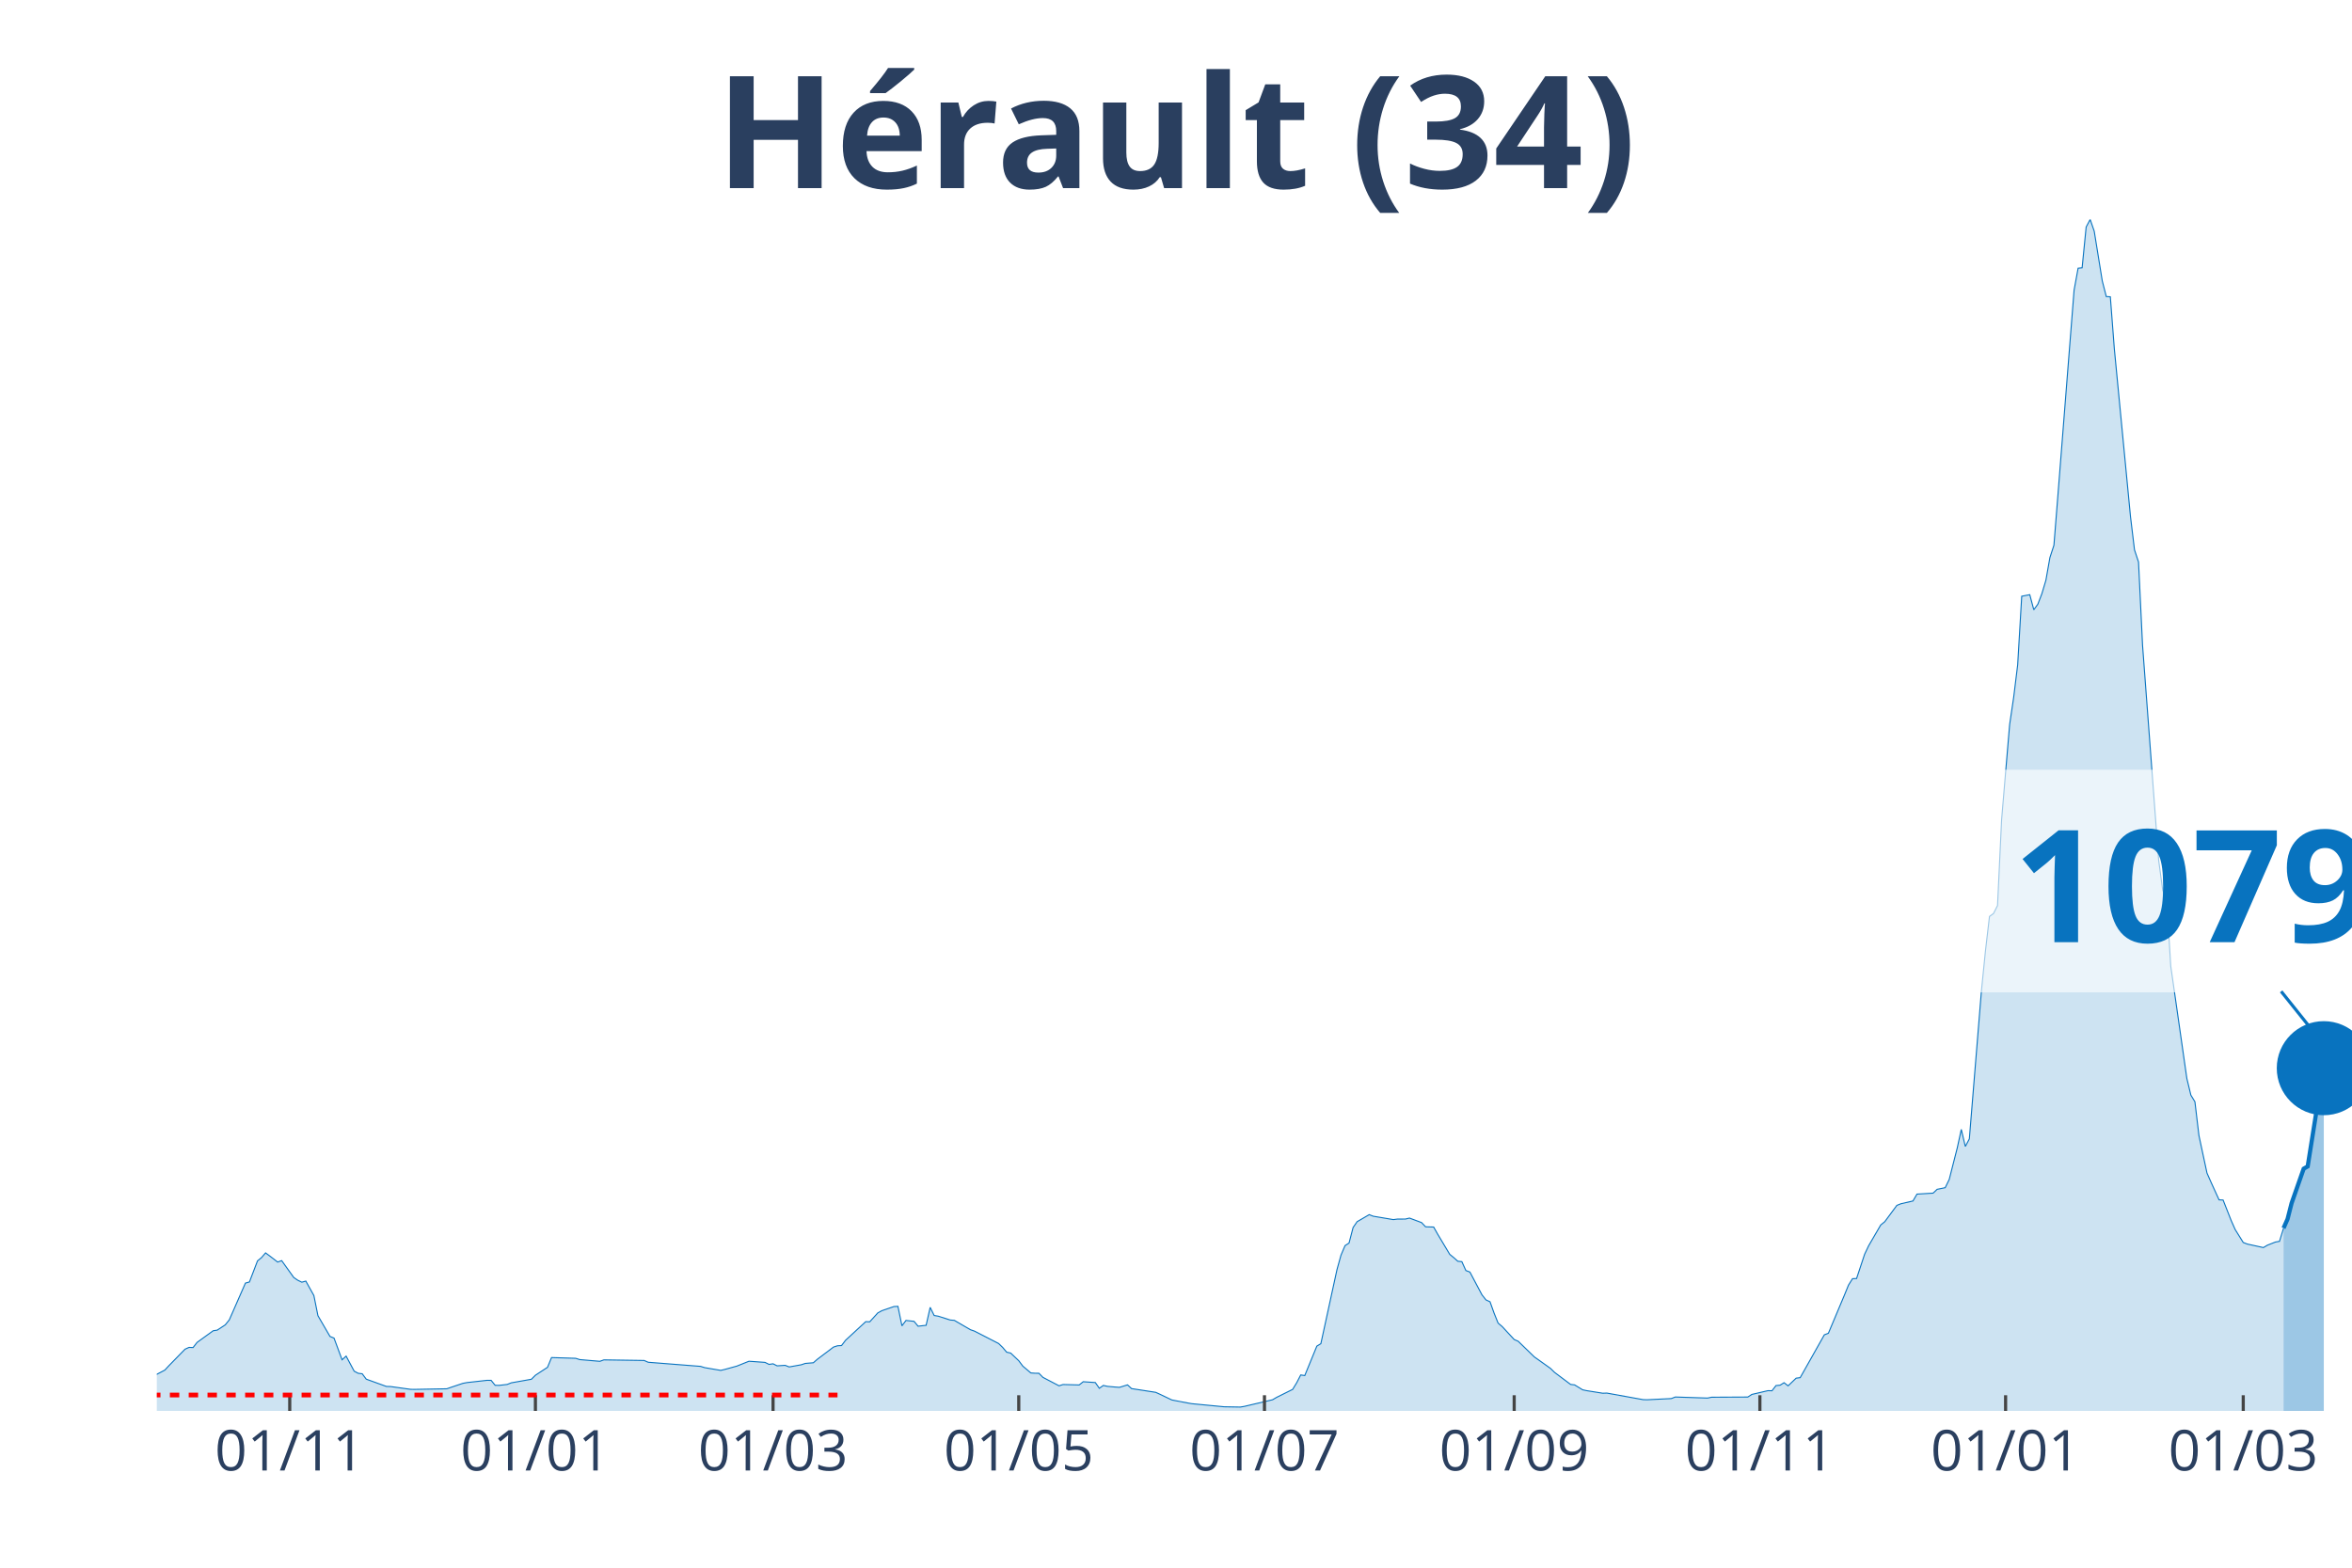
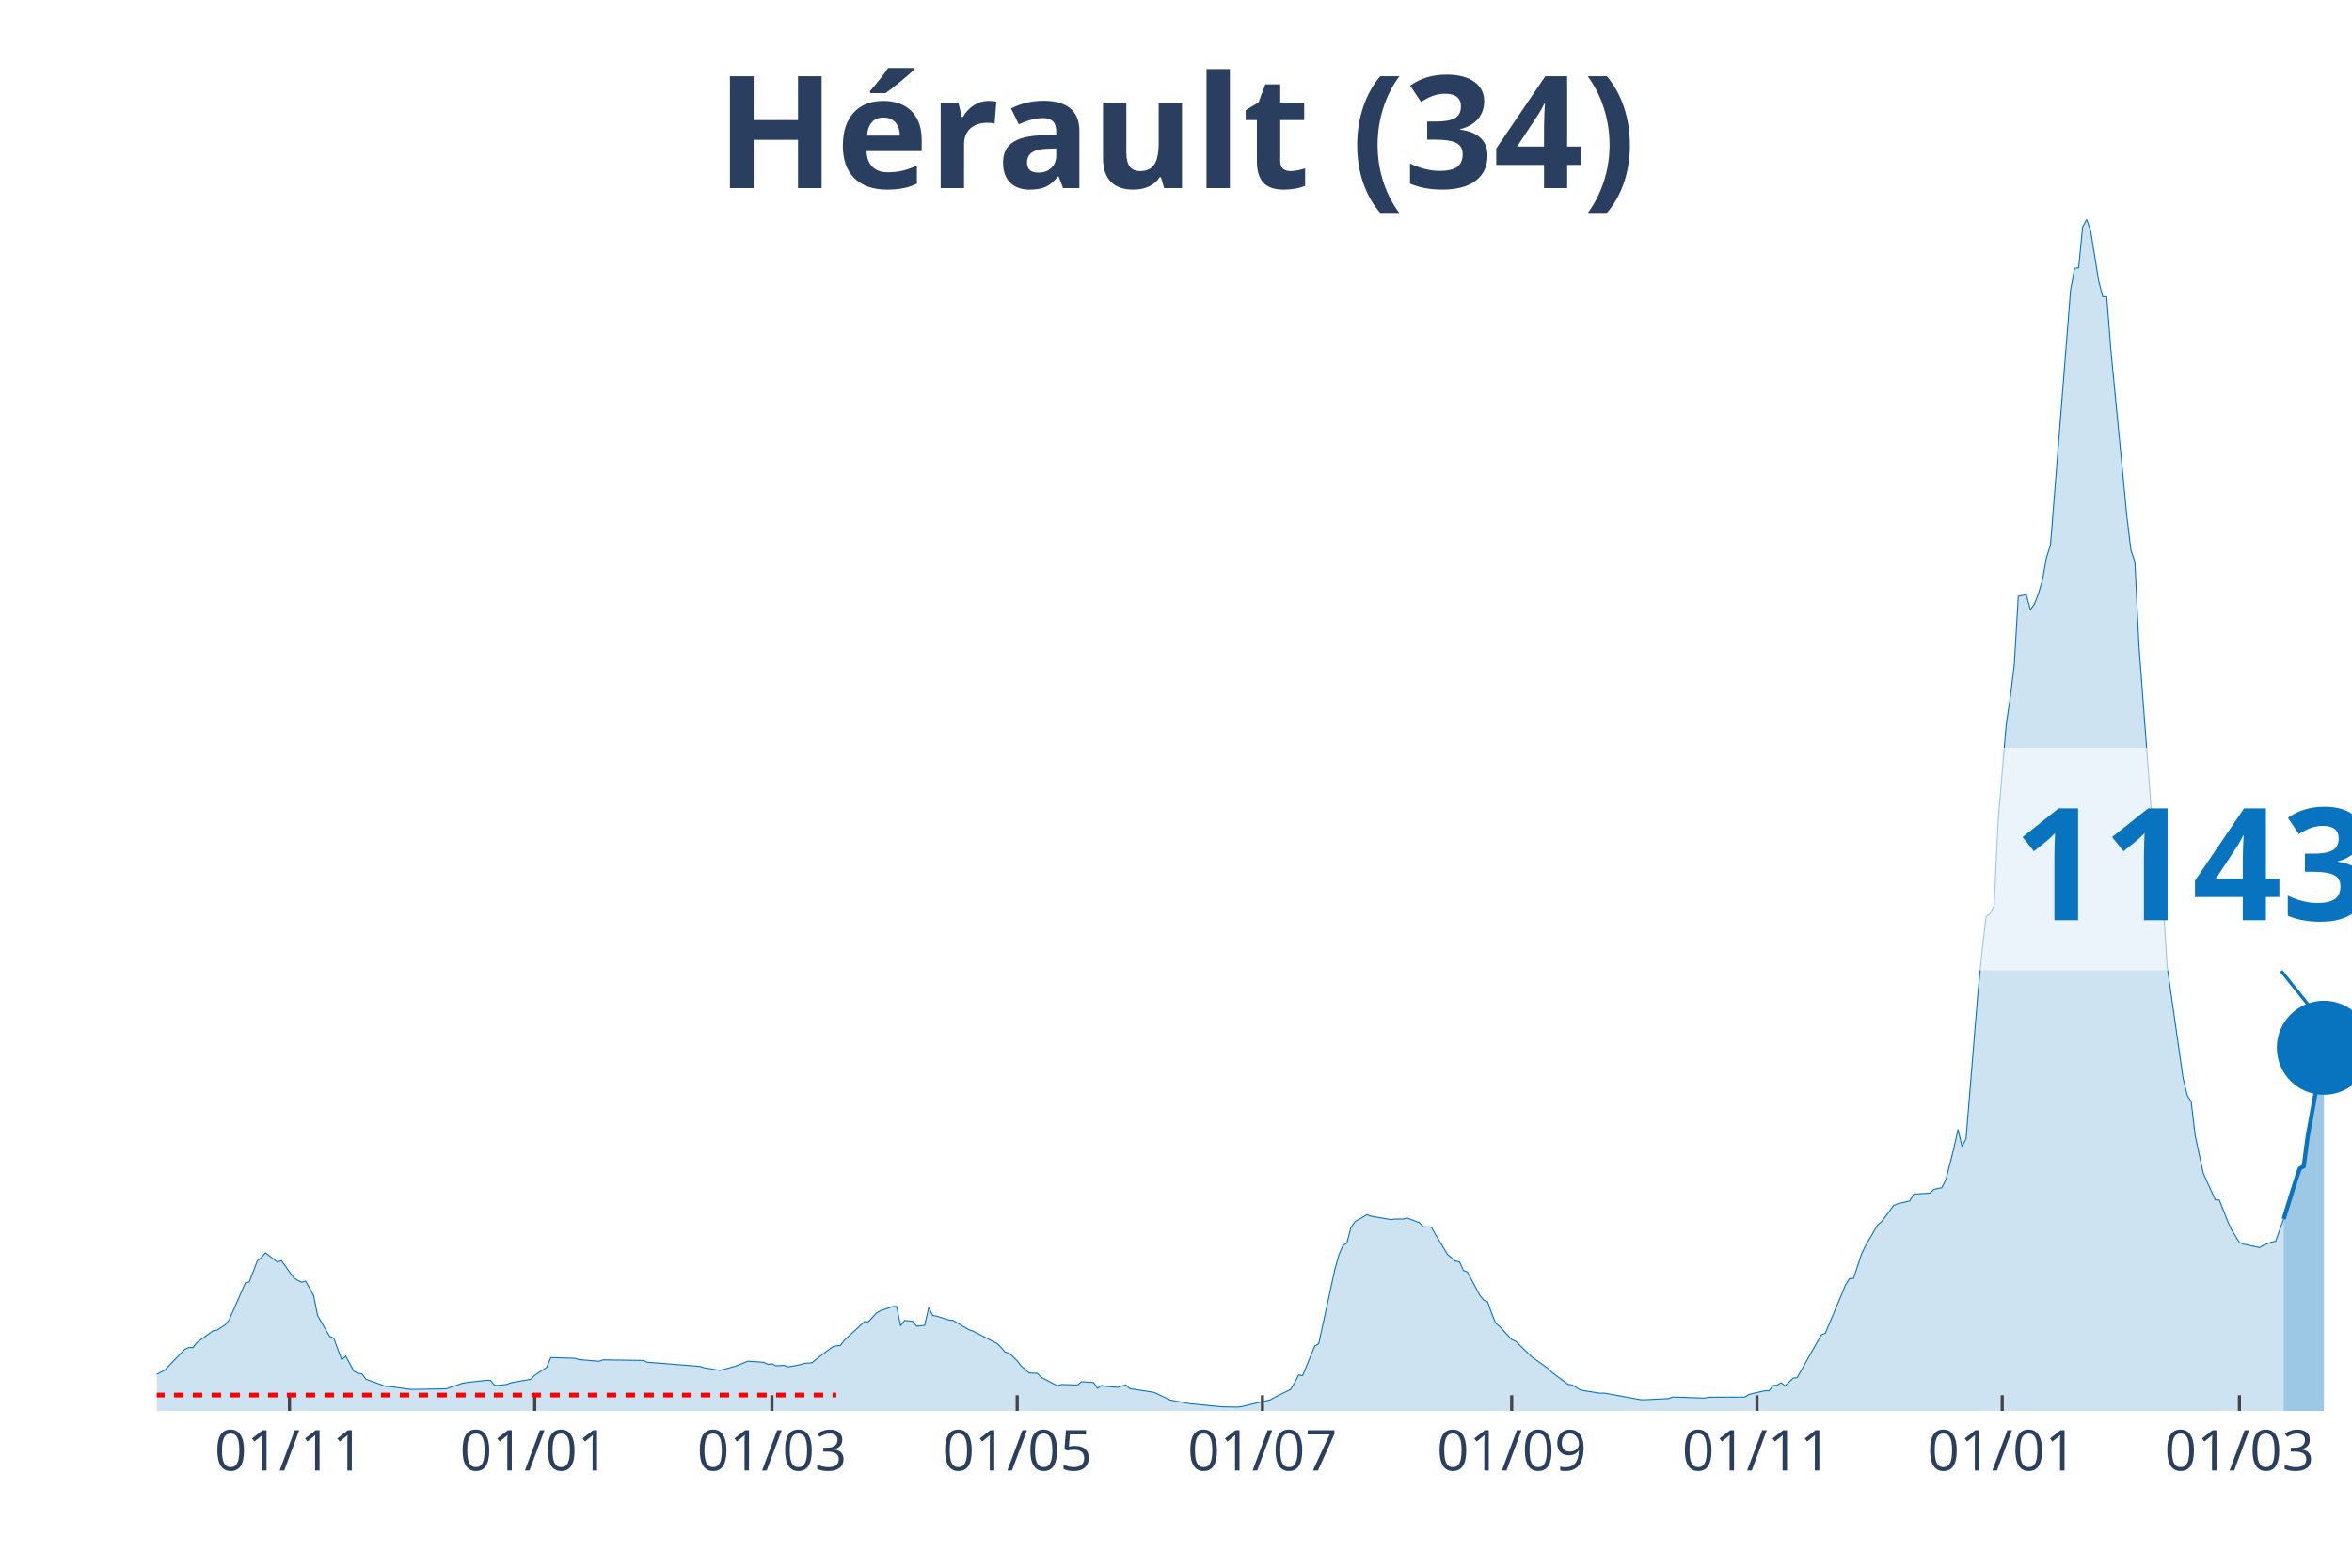
<svg xmlns="http://www.w3.org/2000/svg" class="main-svg" width="1125" height="750" style="" viewBox="0 0 750 500">
  <rect x="0" y="0" width="750" height="500" style="fill: rgb(0, 0, 0); fill-opacity: 0;" />
-   <defs id="defs-628e04">
+   <defs id="defs-b816ec">
    <g class="clips">
-       <clipPath id="clip628e04xyplot" class="plotclip">
+       <clipPath id="clipb816ecxyplot" class="plotclip">
        <rect width="700" height="380" />
      </clipPath>
-       <clipPath class="axesclip" id="clip628e04x">
+       <clipPath class="axesclip" id="clipb816ecx">
        <rect x="50" y="0" width="700" height="500" />
      </clipPath>
-       <clipPath class="axesclip" id="clip628e04y">
+       <clipPath class="axesclip" id="clipb816ecy">
        <rect x="0" y="70" width="750" height="380" />
      </clipPath>
-       <clipPath class="axesclip" id="clip628e04xy">
+       <clipPath class="axesclip" id="clipb816ecxy">
        <rect x="50" y="70" width="700" height="380" />
      </clipPath>
    </g>
    <g class="gradients" />
  </defs>
  <g class="bglayer">
    <rect class="bg" x="50" y="70" width="700" height="380" style="fill: rgb(0, 0, 0); fill-opacity: 0; stroke-width: 0;" />
  </g>
  <g class="layer-below">
    <g class="imagelayer" />
    <g class="shapelayer" />
  </g>
  <g class="cartesianlayer">
    <g class="subplot xy">
      <g class="layer-subplot">
        <g class="shapelayer" />
        <g class="imagelayer" />
      </g>
      <g class="gridlayer">
        <g class="x">
-           <path class="xgrid crisp" transform="translate(92.39,0)" d="M0,70v380" style="stroke: rgb(255, 255, 255); stroke-opacity: 1; stroke-width: 1px;" />
-           <path class="xgrid crisp" transform="translate(170.73,0)" d="M0,70v380" style="stroke: rgb(255, 255, 255); stroke-opacity: 1; stroke-width: 1px;" />
-           <path class="xgrid crisp" transform="translate(246.51,0)" d="M0,70v380" style="stroke: rgb(255, 255, 255); stroke-opacity: 1; stroke-width: 1px;" />
-           <path class="xgrid crisp" transform="translate(324.86,0)" d="M0,70v380" style="stroke: rgb(255, 255, 255); stroke-opacity: 1; stroke-width: 1px;" />
-           <path class="xgrid crisp" transform="translate(403.21,0)" d="M0,70v380" style="stroke: rgb(255, 255, 255); stroke-opacity: 1; stroke-width: 1px;" />
-           <path class="xgrid crisp" transform="translate(482.84,0)" d="M0,70v380" style="stroke: rgb(255, 255, 255); stroke-opacity: 1; stroke-width: 1px;" />
-           <path class="xgrid crisp" transform="translate(561.19,0)" d="M0,70v380" style="stroke: rgb(255, 255, 255); stroke-opacity: 1; stroke-width: 1px;" />
-           <path class="xgrid crisp" transform="translate(639.54,0)" d="M0,70v380" style="stroke: rgb(255, 255, 255); stroke-opacity: 1; stroke-width: 1px;" />
-           <path class="xgrid crisp" transform="translate(715.32,0)" d="M0,70v380" style="stroke: rgb(255, 255, 255); stroke-opacity: 1; stroke-width: 1px;" />
+           <path class="xgrid crisp" transform="translate(92.31,0)" d="M0,70v380" style="stroke: rgb(255, 255, 255); stroke-opacity: 1; stroke-width: 1px;" />
+           <path class="xgrid crisp" transform="translate(170.51,0)" d="M0,70v380" style="stroke: rgb(255, 255, 255); stroke-opacity: 1; stroke-width: 1px;" />
+           <path class="xgrid crisp" transform="translate(246.15,0)" d="M0,70v380" style="stroke: rgb(255, 255, 255); stroke-opacity: 1; stroke-width: 1px;" />
+           <path class="xgrid crisp" transform="translate(324.36,0)" d="M0,70v380" style="stroke: rgb(255, 255, 255); stroke-opacity: 1; stroke-width: 1px;" />
+           <path class="xgrid crisp" transform="translate(402.56,0)" d="M0,70v380" style="stroke: rgb(255, 255, 255); stroke-opacity: 1; stroke-width: 1px;" />
+           <path class="xgrid crisp" transform="translate(482.05,0)" d="M0,70v380" style="stroke: rgb(255, 255, 255); stroke-opacity: 1; stroke-width: 1px;" />
+           <path class="xgrid crisp" transform="translate(560.26,0)" d="M0,70v380" style="stroke: rgb(255, 255, 255); stroke-opacity: 1; stroke-width: 1px;" />
+           <path class="xgrid crisp" transform="translate(638.46,0)" d="M0,70v380" style="stroke: rgb(255, 255, 255); stroke-opacity: 1; stroke-width: 1px;" />
+           <path class="xgrid crisp" transform="translate(714.1,0)" d="M0,70v380" style="stroke: rgb(255, 255, 255); stroke-opacity: 1; stroke-width: 1px;" />
        </g>
        <g class="y" />
      </g>
      <g class="zerolinelayer" />
      <path class="xlines-below" />
      <path class="ylines-below" />
      <g class="overlines-below" />
      <g class="xaxislayer-below" />
      <g class="yaxislayer-below" />
      <g class="overaxes-below" />
-       <g class="plot" transform="translate(50, 70)" clip-path="url('#clip628e04xyplot')">
+       <g class="plot" transform="translate(50, 70)" clip-path="url('#clipb816ecxyplot')">
        <g class="scatterlayer mlayer">
-           <g class="trace scatter trace439189" style="stroke-miterlimit: 2;">
+           <g class="trace scatter trace5130a5" style="stroke-miterlimit: 2;">
            <g class="fills">
              <g>
-                 <path class="js-fill" d="M678.17,380L-174.68,380L-174.68,379.54L-143.85,379.86L-142.57,379.87L-68.07,378.15L-66.79,377.7L-55.23,372.22L-53.94,371.63L-50.09,370.88L-48.81,370.72L-35.96,370.33L-34.68,370.46L-19.27,369.87L-17.98,369.35L-11.56,369.62L-10.28,369.97L-7.71,370.08L-6.42,370.11L-3.85,370.25L-2.57,369.68L2.57,366.97L3.85,365.59L8.99,360.32L10.28,359.74L11.56,359.79L12.84,358.15L17.98,354.43L19.27,354.23L21.83,352.55L23.12,350.95L28.26,339.23L29.54,338.87L32.11,332.15L33.39,331.1L34.68,329.6L35.96,330.54L38.53,332.52L39.82,332.06L43.67,337.44L44.95,338.32L46.24,338.94L47.52,338.59L50.09,343.2L51.38,349.62L55.23,356.25L56.51,356.77L59.08,363.69L60.37,362.52L62.94,367.32L64.22,368L65.5,368.15L66.79,369.87L73.21,372.19L74.5,372.22L80.92,373.11L82.2,373.13L92.48,372.94L93.76,372.49L97.61,371.2L98.9,370.96L105.32,370.24L106.61,370.25L107.89,371.83L109.17,371.85L111.74,371.55L113.03,371.04L119.45,369.9L120.73,368.62L124.59,366.09L125.87,362.98L133.58,363.22L134.86,363.63L141.28,364.18L142.57,363.72L155.41,363.91L156.7,364.48L173.39,365.79L174.68,366.19L179.82,367.07L181.1,366.77L183.67,366.06L184.95,365.71L188.81,364.16L190.09,364.24L193.94,364.52L195.23,365.16L196.51,364.97L197.8,365.62L200.37,365.46L201.65,365.97L205.5,365.28L206.79,364.85L209.36,364.64L210.64,363.52L215.78,359.64L217.06,359.22L218.35,359.15L219.63,357.47L226.06,351.53L227.34,351.58L229.91,348.74L231.19,348.04L235.05,346.71L236.33,346.65L237.61,352.86L238.9,351.14L241.47,351.43L242.75,352.98L245.32,352.69L246.61,346.97L247.89,349.57L249.17,349.78L253.03,351.01L254.31,351.11L259.45,354.1L260.73,354.54L268.44,358.5L269.72,359.74L271.01,361.27L272.29,361.55L274.86,363.99L276.15,365.71L278.72,367.89L280,367.98L281.28,367.99L282.57,369.3L287.71,371.99L288.99,371.58L294.13,371.72L295.41,370.69L299.27,370.95L300.55,372.78L301.83,371.87L303.12,372.16L305.69,372.39L306.97,372.48L309.54,371.69L310.83,372.88L318.53,374.07L319.82,374.66L323.67,376.5L324.95,376.75L328.81,377.48L330.09,377.7L339.08,378.56L340.37,378.68L345.5,378.77L346.79,378.55L355.78,376.44L357.06,375.69L362.2,373.13L363.49,371.01L364.77,368.53L366.06,368.72L369.91,359.33L371.19,358.56L376.33,334.94L377.61,330.32L378.9,327.28L380.18,326.46L381.47,321.51L382.75,319.65L386.61,317.4L387.89,317.9L394.31,318.98L395.6,318.81L398.17,318.8L399.45,318.49L403.3,319.93L404.59,321.28L407.16,321.35L408.44,323.62L412.29,330.06L413.58,331.12L414.86,332.26L416.15,332.39L417.43,335.22L418.72,335.71L422.57,342.98L423.85,344.6L425.14,345.19L426.42,348.78L427.71,351.99L428.99,353.07L432.84,357.22L434.13,357.79L439.27,362.78L440.55,363.68L444.4,366.43L445.69,367.69L450.83,371.55L452.11,371.7L454.68,373.27L455.96,373.54L461.1,374.36L462.39,374.31L473.94,376.4L475.23,376.44L482.94,376.06L484.22,375.56L494.5,375.9L495.78,375.63L507.34,375.57L508.62,374.74L513.76,373.54L515.05,373.57L516.33,371.91L517.61,371.8L518.9,371L520.18,372L522.75,369.55L524.04,369.39L531.74,355.73L533.03,355.23L538.17,343L539.45,339.86L540.73,337.82L542.02,337.77L544.59,330.02L545.87,327.32L549.72,320.7L551.01,319.65L554.86,314.45L556.15,313.93L560,313.04L561.28,310.85L566.42,310.54L567.71,309.32L570.28,308.8L571.56,306.18L574.13,296.1L575.41,290.21L576.7,295.65L577.98,293.24L581.83,246.05L583.12,233.26L584.4,222.29L585.69,221.35L586.97,218.8L588.26,191.49L590.83,161.07L592.11,152.43L593.39,142.04L594.68,120.16L597.25,119.67L598.53,124.47L599.82,122.71L601.1,119.37L602.39,115.07L603.67,107.83L604.95,103.91L606.24,87.72L611.38,22.54L612.66,15.55L613.94,15.42L615.23,2.39L616.51,0L617.8,3.72L620.37,19.61L621.65,24.59L622.94,24.66L624.22,41.32L629.36,94.72L630.64,105.35L631.93,109.26L633.21,135.78L638.35,204.39L639.63,213.89L640.92,216.9L642.2,238.09L647.34,273.96L648.62,279.28L649.91,281.4L651.19,292.16L653.76,304.14L655.05,307.06L657.61,312.68L658.9,312.74L661.47,319.26L662.75,322.15L665.32,326.28L666.61,326.78L671.74,327.9L673.03,327.14L675.6,326.13L676.88,325.91L678.17,321.71" style="fill: rgb(8, 115, 191); fill-opacity: 0.2; stroke-width: 0;" />
+                 <path class="js-fill" d="M678.21,380L-174.36,380L-174.36,379.54L-143.59,379.86L-142.31,379.87L-67.95,378.15L-66.67,377.7L-55.13,372.22L-53.85,371.63L-50,370.88L-48.72,370.72L-35.9,370.33L-34.62,370.46L-19.23,369.87L-17.95,369.35L-11.54,369.62L-10.26,369.97L-7.69,370.08L-6.41,370.11L-3.85,370.25L-2.56,369.68L2.56,366.97L3.85,365.59L8.97,360.32L10.26,359.74L11.54,359.79L12.82,358.15L17.95,354.43L19.23,354.23L21.79,352.55L23.08,350.95L28.21,339.23L29.49,338.87L32.05,332.15L33.33,331.1L34.62,329.6L35.9,330.54L38.46,332.52L39.74,332.06L43.59,337.44L44.87,338.32L46.15,338.94L47.44,338.59L50,343.2L51.28,349.62L55.13,356.25L56.41,356.77L58.97,363.69L60.26,362.52L62.82,367.32L64.1,368L65.38,368.15L66.67,369.87L73.08,372.19L74.36,372.22L80.77,373.11L82.05,373.13L92.31,372.94L93.59,372.49L97.44,371.2L98.72,370.96L105.13,370.24L106.41,370.25L107.69,371.83L108.97,371.85L111.54,371.55L112.82,371.04L119.23,369.9L120.51,368.62L124.36,366.09L125.64,362.98L133.33,363.22L134.62,363.63L141.03,364.18L142.31,363.72L155.13,363.91L156.41,364.48L173.08,365.79L174.36,366.19L179.49,367.07L180.77,366.77L183.33,366.06L184.62,365.71L188.46,364.16L189.74,364.24L193.59,364.52L194.87,365.16L196.15,364.97L197.44,365.62L200,365.46L201.28,365.97L205.13,365.28L206.41,364.85L208.97,364.64L210.26,363.52L215.38,359.64L216.67,359.22L217.95,359.15L219.23,357.47L225.64,351.53L226.92,351.58L229.49,348.74L230.77,348.04L234.62,346.71L235.9,346.65L237.18,352.86L238.46,351.14L241.03,351.43L242.31,352.98L244.87,352.69L246.15,346.97L247.44,349.57L248.72,349.78L252.56,351.01L253.85,351.11L258.97,354.1L260.26,354.54L267.95,358.5L269.23,359.74L270.51,361.27L271.79,361.55L274.36,363.99L275.64,365.71L278.21,367.89L279.49,367.98L280.77,367.99L282.05,369.3L287.18,371.99L288.46,371.58L293.59,371.72L294.87,370.69L298.72,370.95L300,372.78L301.28,371.87L302.56,372.16L305.13,372.39L306.41,372.48L308.97,371.69L310.26,372.88L317.95,374.07L319.23,374.66L323.08,376.5L324.36,376.75L328.21,377.48L329.49,377.7L338.46,378.56L339.74,378.68L344.87,378.77L346.15,378.55L355.13,376.44L356.41,375.69L361.54,373.13L362.82,371.01L364.1,368.53L365.38,368.72L369.23,359.33L370.51,358.56L375.64,334.94L376.92,330.32L378.21,327.28L379.49,326.46L380.77,321.51L382.05,319.65L385.9,317.4L387.18,317.9L393.59,318.98L394.87,318.81L397.44,318.8L398.72,318.49L402.56,319.93L403.85,321.28L406.41,321.35L407.69,323.62L411.54,330.06L412.82,331.12L414.1,332.26L415.38,332.39L416.67,335.22L417.95,335.71L421.79,342.98L423.08,344.6L424.36,345.19L425.64,348.78L426.92,351.99L428.21,353.07L432.05,357.22L433.33,357.79L438.46,362.78L439.74,363.68L443.59,366.43L444.87,367.69L450,371.55L451.28,371.7L453.85,373.27L455.13,373.54L460.26,374.36L461.54,374.31L473.08,376.4L474.36,376.44L482.05,376.06L483.33,375.56L493.59,375.9L494.87,375.63L506.41,375.57L507.69,374.74L512.82,373.54L514.1,373.57L515.38,371.91L516.67,371.8L517.95,371L519.23,372L521.79,369.55L523.08,369.39L530.77,355.73L532.05,355.23L537.18,343L538.46,339.86L539.74,337.82L541.03,337.77L543.59,330.02L544.87,327.32L548.72,320.7L550,319.65L553.85,314.45L555.13,313.93L558.97,313.04L560.26,310.85L565.38,310.54L566.67,309.32L569.23,308.8L570.51,306.18L573.08,296.1L574.36,290.21L575.64,295.65L576.92,293.24L580.77,246.05L582.05,233.26L583.33,222.29L584.62,221.35L585.9,218.8L587.18,191.49L589.74,161.07L591.03,152.43L592.31,142.04L593.59,120.16L596.15,119.67L597.44,124.47L598.72,122.71L600,119.37L601.28,115.07L602.56,107.83L603.85,103.91L605.13,87.72L610.26,22.54L611.54,15.55L612.82,15.42L614.1,2.39L615.38,0L616.67,3.72L619.23,19.61L620.51,24.59L621.79,24.66L623.08,41.32L628.21,94.72L629.49,105.35L630.77,109.26L632.05,135.78L637.18,204.39L638.46,213.89L639.74,216.9L641.03,238.09L646.15,273.96L647.44,279.28L648.72,281.4L650,292.16L652.56,304.14L653.85,307.06L656.41,312.68L657.69,312.74L660.26,319.26L661.54,322.15L664.1,326.28L665.38,326.78L670.51,327.9L671.79,327.14L674.36,326.13L675.64,325.91L678.21,318.78" style="fill: rgb(8, 115, 191); fill-opacity: 0.2; stroke-width: 0;" />
              </g>
            </g>
            <g class="errorbars" />
            <g class="lines">
-               <path class="js-line" d="M-174.68,379.54L-143.85,379.86L-142.57,379.87L-68.07,378.15L-66.79,377.7L-55.23,372.22L-53.94,371.63L-50.09,370.88L-48.81,370.72L-35.96,370.33L-34.68,370.46L-19.27,369.87L-17.98,369.35L-11.56,369.62L-10.28,369.97L-7.71,370.08L-6.42,370.11L-3.85,370.25L-2.57,369.68L2.57,366.97L3.85,365.59L8.99,360.32L10.28,359.74L11.56,359.79L12.84,358.15L17.98,354.43L19.27,354.23L21.83,352.55L23.12,350.95L28.26,339.23L29.54,338.87L32.11,332.15L33.39,331.1L34.68,329.6L35.96,330.54L38.53,332.52L39.82,332.06L43.67,337.44L44.95,338.32L46.24,338.94L47.52,338.59L50.09,343.2L51.38,349.62L55.23,356.25L56.51,356.77L59.08,363.69L60.37,362.52L62.94,367.32L64.22,368L65.5,368.15L66.79,369.87L73.21,372.19L74.5,372.22L80.92,373.11L82.2,373.13L92.48,372.94L93.76,372.49L97.61,371.2L98.9,370.96L105.32,370.24L106.61,370.25L107.89,371.83L109.17,371.85L111.74,371.55L113.03,371.04L119.45,369.9L120.73,368.62L124.59,366.09L125.87,362.98L133.58,363.22L134.86,363.63L141.28,364.18L142.57,363.72L155.41,363.91L156.7,364.48L173.39,365.79L174.68,366.19L179.82,367.07L181.1,366.77L183.67,366.06L184.95,365.71L188.81,364.16L190.09,364.24L193.94,364.52L195.23,365.16L196.51,364.97L197.8,365.62L200.37,365.46L201.65,365.97L205.5,365.28L206.79,364.85L209.36,364.64L210.64,363.52L215.78,359.64L217.06,359.22L218.35,359.15L219.63,357.47L226.06,351.53L227.34,351.58L229.91,348.74L231.19,348.04L235.05,346.71L236.33,346.65L237.61,352.86L238.9,351.14L241.47,351.43L242.75,352.98L245.32,352.69L246.61,346.97L247.89,349.57L249.17,349.78L253.03,351.01L254.31,351.11L259.45,354.1L260.73,354.54L268.44,358.5L269.72,359.74L271.01,361.27L272.29,361.55L274.86,363.99L276.15,365.71L278.72,367.89L280,367.98L281.28,367.99L282.57,369.3L287.71,371.99L288.99,371.58L294.13,371.72L295.41,370.69L299.27,370.95L300.55,372.78L301.83,371.87L303.12,372.16L305.69,372.39L306.97,372.48L309.54,371.69L310.83,372.88L318.53,374.07L319.82,374.66L323.67,376.5L324.95,376.75L328.81,377.48L330.09,377.7L339.08,378.56L340.37,378.68L345.5,378.77L346.79,378.55L355.78,376.44L357.06,375.69L362.2,373.13L363.49,371.01L364.77,368.53L366.06,368.72L369.91,359.33L371.19,358.56L376.33,334.94L377.61,330.32L378.9,327.28L380.18,326.46L381.47,321.51L382.75,319.65L386.61,317.4L387.89,317.9L394.31,318.98L395.6,318.81L398.17,318.8L399.45,318.49L403.3,319.93L404.59,321.28L407.16,321.35L408.44,323.62L412.29,330.06L413.58,331.12L414.86,332.26L416.15,332.39L417.43,335.22L418.72,335.71L422.57,342.98L423.85,344.6L425.14,345.19L426.42,348.78L427.71,351.99L428.99,353.07L432.84,357.22L434.13,357.79L439.27,362.78L440.55,363.68L444.4,366.43L445.69,367.69L450.83,371.55L452.11,371.7L454.68,373.27L455.96,373.54L461.1,374.36L462.39,374.31L473.94,376.4L475.23,376.44L482.94,376.06L484.22,375.56L494.5,375.9L495.78,375.63L507.34,375.57L508.62,374.74L513.76,373.54L515.05,373.57L516.33,371.91L517.61,371.8L518.9,371L520.18,372L522.75,369.55L524.04,369.39L531.74,355.73L533.03,355.23L538.17,343L539.45,339.86L540.73,337.82L542.02,337.77L544.59,330.02L545.87,327.32L549.72,320.7L551.01,319.65L554.86,314.45L556.15,313.93L560,313.04L561.28,310.85L566.42,310.54L567.71,309.32L570.28,308.8L571.56,306.18L574.13,296.1L575.41,290.21L576.7,295.65L577.98,293.24L581.83,246.05L583.12,233.26L584.4,222.29L585.69,221.35L586.97,218.8L588.26,191.49L590.83,161.07L592.11,152.43L593.39,142.04L594.68,120.16L597.25,119.67L598.53,124.47L599.82,122.71L601.1,119.37L602.39,115.07L603.67,107.83L604.95,103.91L606.24,87.72L611.38,22.54L612.66,15.55L613.94,15.42L615.23,2.39L616.51,0L617.8,3.72L620.37,19.61L621.65,24.59L622.94,24.66L624.22,41.32L629.36,94.72L630.64,105.35L631.93,109.26L633.21,135.78L638.35,204.39L639.63,213.89L640.92,216.9L642.2,238.09L647.34,273.96L648.62,279.28L649.91,281.4L651.19,292.16L653.76,304.14L655.05,307.06L657.61,312.68L658.9,312.74L661.47,319.26L662.75,322.15L665.32,326.28L666.61,326.78L671.74,327.9L673.03,327.14L675.6,326.13L676.88,325.91L678.17,321.71" style="vector-effect: non-scaling-stroke; fill: none; stroke: rgb(8, 115, 191); stroke-opacity: 1; stroke-width: 0.5px; opacity: 1;" />
+               <path class="js-line" d="M-174.36,379.54L-143.59,379.86L-142.31,379.87L-67.95,378.15L-66.67,377.7L-55.13,372.22L-53.85,371.63L-50,370.88L-48.72,370.72L-35.9,370.33L-34.62,370.46L-19.23,369.87L-17.95,369.35L-11.54,369.62L-10.26,369.97L-7.69,370.08L-6.41,370.11L-3.85,370.25L-2.56,369.68L2.56,366.97L3.85,365.59L8.97,360.32L10.26,359.74L11.54,359.79L12.82,358.15L17.95,354.43L19.23,354.23L21.79,352.55L23.08,350.95L28.21,339.23L29.49,338.87L32.05,332.15L33.33,331.1L34.62,329.6L35.9,330.54L38.46,332.52L39.74,332.06L43.59,337.44L44.87,338.32L46.15,338.94L47.44,338.59L50,343.2L51.28,349.62L55.13,356.25L56.41,356.77L58.97,363.69L60.26,362.52L62.82,367.32L64.1,368L65.38,368.15L66.67,369.87L73.08,372.19L74.36,372.22L80.77,373.11L82.05,373.13L92.31,372.94L93.59,372.49L97.44,371.2L98.72,370.96L105.13,370.24L106.41,370.25L107.69,371.83L108.97,371.85L111.54,371.55L112.82,371.04L119.23,369.9L120.51,368.62L124.36,366.09L125.64,362.98L133.33,363.22L134.62,363.63L141.03,364.18L142.31,363.72L155.13,363.91L156.41,364.48L173.08,365.79L174.36,366.19L179.49,367.07L180.77,366.77L183.33,366.06L184.62,365.71L188.46,364.16L189.74,364.24L193.59,364.52L194.87,365.16L196.15,364.97L197.44,365.62L200,365.46L201.28,365.97L205.13,365.28L206.41,364.85L208.97,364.64L210.26,363.52L215.38,359.64L216.67,359.22L217.95,359.15L219.23,357.47L225.64,351.53L226.92,351.58L229.49,348.74L230.77,348.04L234.62,346.71L235.9,346.65L237.18,352.86L238.46,351.14L241.03,351.43L242.31,352.98L244.87,352.69L246.15,346.97L247.44,349.57L248.72,349.78L252.56,351.01L253.85,351.11L258.97,354.1L260.26,354.54L267.95,358.5L269.23,359.74L270.51,361.27L271.79,361.55L274.36,363.99L275.64,365.71L278.21,367.89L279.49,367.98L280.77,367.99L282.05,369.3L287.18,371.99L288.46,371.58L293.59,371.72L294.87,370.69L298.72,370.95L300,372.78L301.28,371.87L302.56,372.16L305.13,372.39L306.41,372.48L308.97,371.69L310.26,372.88L317.95,374.07L319.23,374.66L323.08,376.5L324.36,376.75L328.21,377.48L329.49,377.7L338.46,378.56L339.74,378.68L344.87,378.77L346.15,378.55L355.13,376.44L356.41,375.69L361.54,373.13L362.82,371.01L364.1,368.53L365.38,368.72L369.23,359.33L370.51,358.56L375.64,334.94L376.92,330.32L378.21,327.28L379.49,326.46L380.77,321.51L382.05,319.65L385.9,317.4L387.18,317.9L393.59,318.98L394.87,318.81L397.44,318.8L398.72,318.49L402.56,319.93L403.85,321.28L406.41,321.35L407.69,323.62L411.54,330.06L412.82,331.12L414.1,332.26L415.38,332.39L416.67,335.22L417.95,335.71L421.79,342.98L423.08,344.6L424.36,345.19L425.64,348.78L426.92,351.99L428.21,353.07L432.05,357.22L433.33,357.79L438.46,362.78L439.74,363.68L443.59,366.43L444.87,367.69L450,371.55L451.28,371.7L453.85,373.27L455.13,373.54L460.26,374.36L461.54,374.31L473.08,376.4L474.36,376.44L482.05,376.06L483.33,375.56L493.59,375.9L494.87,375.63L506.41,375.57L507.69,374.74L512.82,373.54L514.1,373.57L515.38,371.91L516.67,371.8L517.95,371L519.23,372L521.79,369.55L523.08,369.39L530.77,355.73L532.05,355.23L537.18,343L538.46,339.86L539.74,337.82L541.03,337.77L543.59,330.02L544.87,327.32L548.72,320.7L550,319.65L553.85,314.45L555.13,313.93L558.97,313.04L560.26,310.85L565.38,310.54L566.67,309.32L569.23,308.8L570.51,306.18L573.08,296.1L574.36,290.21L575.64,295.65L576.92,293.24L580.77,246.05L582.05,233.26L583.33,222.29L584.62,221.35L585.9,218.8L587.18,191.49L589.74,161.07L591.03,152.43L592.31,142.04L593.59,120.16L596.15,119.67L597.44,124.47L598.72,122.71L600,119.37L601.28,115.07L602.56,107.83L603.85,103.91L605.13,87.72L610.26,22.54L611.54,15.55L612.82,15.42L614.1,2.39L615.38,0L616.67,3.72L619.23,19.61L620.51,24.59L621.79,24.66L623.08,41.32L628.21,94.72L629.49,105.35L630.77,109.26L632.05,135.78L637.18,204.39L638.46,213.89L639.74,216.9L641.03,238.09L646.15,273.96L647.44,279.28L648.72,281.4L650,292.16L652.56,304.14L653.85,307.06L656.41,312.68L657.69,312.74L660.26,319.26L661.54,322.15L664.1,326.28L665.38,326.78L670.51,327.9L671.79,327.14L674.36,326.13L675.64,325.91L678.21,318.78" style="vector-effect: non-scaling-stroke; fill: none; stroke: rgb(8, 115, 191); stroke-opacity: 1; stroke-width: 0.5px; opacity: 1;" />
            </g>
            <g class="points" />
            <g class="text" />
          </g>
-           <g class="trace scatter trace2c6934" style="stroke-miterlimit: 2;">
+           <g class="trace scatter trace150513" style="stroke-miterlimit: 2;">
            <g class="fills">
              <g>
-                 <path class="js-fill" d="M691.01,380L678.17,380L678.17,321.71L679.45,318.8L680.73,313.77L684.59,302.75L685.87,302.02L689.72,277.78L691.01,270.69" style="fill: rgb(8, 115, 191); fill-opacity: 0.4; stroke-width: 0;" />
+                 <path class="js-fill" d="M691.03,380L678.21,380L678.21,318.78L682.05,306.49L683.33,302.71L684.62,301.97L685.9,292.29L691.03,264.17" style="fill: rgb(8, 115, 191); fill-opacity: 0.4; stroke-width: 0;" />
              </g>
            </g>
            <g class="errorbars" />
            <g class="lines">
-               <path class="js-line" d="M678.17,321.71L679.45,318.8L680.73,313.77L684.59,302.75L685.87,302.02L689.72,277.78L691.01,270.69" style="vector-effect: non-scaling-stroke; fill: none; stroke: rgb(8, 115, 191); stroke-opacity: 1; stroke-width: 2px; opacity: 1;" />
+               <path class="js-line" d="M678.21,318.78L682.05,306.49L683.33,302.71L684.62,301.97L685.9,292.29L691.03,264.17" style="vector-effect: non-scaling-stroke; fill: none; stroke: rgb(8, 115, 191); stroke-opacity: 1; stroke-width: 2px; opacity: 1;" />
            </g>
            <g class="points" />
            <g class="text" />
          </g>
-           <g class="trace scatter trace4a39bc" style="stroke-miterlimit: 2; opacity: 1;">
+           <g class="trace scatter trace20c7d8" style="stroke-miterlimit: 2; opacity: 1;">
            <g class="fills" />
            <g class="errorbars" />
            <g class="lines" />
            <g class="points">
-               <path class="point" transform="translate(691.01,270.69)" d="M15,0A15,15 0 1,1 0,-15A15,15 0 0,1 15,0Z" style="opacity: 1; stroke-width: 0px; fill: rgb(8, 115, 191); fill-opacity: 1;" />
+               <path class="point" transform="translate(691.03,264.17)" d="M15,0A15,15 0 1,1 0,-15A15,15 0 0,1 15,0Z" style="opacity: 1; stroke-width: 0px; fill: rgb(8, 115, 191); fill-opacity: 1;" />
            </g>
            <g class="text" />
          </g>
        </g>
      </g>
      <g class="overplot" />
      <path class="xlines-above crisp" style="fill: none; stroke-width: 1px; stroke: rgb(0, 0, 0); stroke-opacity: 0;" d="" />
      <path class="ylines-above crisp" style="fill: none;" d="M0,0" />
      <g class="overlines-above" />
      <g class="xaxislayer-above">
-         <path class="xtick ticks crisp" d="M0,450v-5" transform="translate(92.39,0)" style="stroke: rgb(68, 68, 68); stroke-opacity: 1; stroke-width: 1px;" />
-         <path class="xtick ticks crisp" d="M0,450v-5" transform="translate(170.73,0)" style="stroke: rgb(68, 68, 68); stroke-opacity: 1; stroke-width: 1px;" />
-         <path class="xtick ticks crisp" d="M0,450v-5" transform="translate(246.51,0)" style="stroke: rgb(68, 68, 68); stroke-opacity: 1; stroke-width: 1px;" />
-         <path class="xtick ticks crisp" d="M0,450v-5" transform="translate(324.86,0)" style="stroke: rgb(68, 68, 68); stroke-opacity: 1; stroke-width: 1px;" />
-         <path class="xtick ticks crisp" d="M0,450v-5" transform="translate(403.21,0)" style="stroke: rgb(68, 68, 68); stroke-opacity: 1; stroke-width: 1px;" />
-         <path class="xtick ticks crisp" d="M0,450v-5" transform="translate(482.84,0)" style="stroke: rgb(68, 68, 68); stroke-opacity: 1; stroke-width: 1px;" />
-         <path class="xtick ticks crisp" d="M0,450v-5" transform="translate(561.19,0)" style="stroke: rgb(68, 68, 68); stroke-opacity: 1; stroke-width: 1px;" />
-         <path class="xtick ticks crisp" d="M0,450v-5" transform="translate(639.54,0)" style="stroke: rgb(68, 68, 68); stroke-opacity: 1; stroke-width: 1px;" />
-         <path class="xtick ticks crisp" d="M0,450v-5" transform="translate(715.32,0)" style="stroke: rgb(68, 68, 68); stroke-opacity: 1; stroke-width: 1px;" />
+         <path class="xtick ticks crisp" d="M0,450v-5" transform="translate(92.31,0)" style="stroke: rgb(68, 68, 68); stroke-opacity: 1; stroke-width: 1px;" />
+         <path class="xtick ticks crisp" d="M0,450v-5" transform="translate(170.51,0)" style="stroke: rgb(68, 68, 68); stroke-opacity: 1; stroke-width: 1px;" />
+         <path class="xtick ticks crisp" d="M0,450v-5" transform="translate(246.15,0)" style="stroke: rgb(68, 68, 68); stroke-opacity: 1; stroke-width: 1px;" />
+         <path class="xtick ticks crisp" d="M0,450v-5" transform="translate(324.36,0)" style="stroke: rgb(68, 68, 68); stroke-opacity: 1; stroke-width: 1px;" />
+         <path class="xtick ticks crisp" d="M0,450v-5" transform="translate(402.56,0)" style="stroke: rgb(68, 68, 68); stroke-opacity: 1; stroke-width: 1px;" />
+         <path class="xtick ticks crisp" d="M0,450v-5" transform="translate(482.05,0)" style="stroke: rgb(68, 68, 68); stroke-opacity: 1; stroke-width: 1px;" />
+         <path class="xtick ticks crisp" d="M0,450v-5" transform="translate(560.26,0)" style="stroke: rgb(68, 68, 68); stroke-opacity: 1; stroke-width: 1px;" />
+         <path class="xtick ticks crisp" d="M0,450v-5" transform="translate(638.46,0)" style="stroke: rgb(68, 68, 68); stroke-opacity: 1; stroke-width: 1px;" />
+         <path class="xtick ticks crisp" d="M0,450v-5" transform="translate(714.1,0)" style="stroke: rgb(68, 68, 68); stroke-opacity: 1; stroke-width: 1px;" />
        <g class="xtick">
-           <text text-anchor="middle" x="0" y="469" transform="translate(92.39,0)" style="font-family: 'Open Sans', verdana, arial, sans-serif; font-size: 18px; fill: rgb(42, 63, 95); fill-opacity: 1; white-space: pre;">01/11</text>
+           <text text-anchor="middle" x="0" y="469" transform="translate(92.31,0)" style="font-family: 'Open Sans', verdana, arial, sans-serif; font-size: 18px; fill: rgb(42, 63, 95); fill-opacity: 1; white-space: pre;">01/11</text>
        </g>
        <g class="xtick">
-           <text text-anchor="middle" x="0" y="469" transform="translate(170.73,0)" style="font-family: 'Open Sans', verdana, arial, sans-serif; font-size: 18px; fill: rgb(42, 63, 95); fill-opacity: 1; white-space: pre;">01/01</text>
+           <text text-anchor="middle" x="0" y="469" transform="translate(170.51,0)" style="font-family: 'Open Sans', verdana, arial, sans-serif; font-size: 18px; fill: rgb(42, 63, 95); fill-opacity: 1; white-space: pre;">01/01</text>
        </g>
        <g class="xtick">
-           <text text-anchor="middle" x="0" y="469" transform="translate(246.51,0)" style="font-family: 'Open Sans', verdana, arial, sans-serif; font-size: 18px; fill: rgb(42, 63, 95); fill-opacity: 1; white-space: pre;">01/03</text>
+           <text text-anchor="middle" x="0" y="469" transform="translate(246.15,0)" style="font-family: 'Open Sans', verdana, arial, sans-serif; font-size: 18px; fill: rgb(42, 63, 95); fill-opacity: 1; white-space: pre;">01/03</text>
        </g>
        <g class="xtick">
-           <text text-anchor="middle" x="0" y="469" transform="translate(324.86,0)" style="font-family: 'Open Sans', verdana, arial, sans-serif; font-size: 18px; fill: rgb(42, 63, 95); fill-opacity: 1; white-space: pre;">01/05</text>
+           <text text-anchor="middle" x="0" y="469" transform="translate(324.36,0)" style="font-family: 'Open Sans', verdana, arial, sans-serif; font-size: 18px; fill: rgb(42, 63, 95); fill-opacity: 1; white-space: pre;">01/05</text>
        </g>
        <g class="xtick">
-           <text text-anchor="middle" x="0" y="469" transform="translate(403.21,0)" style="font-family: 'Open Sans', verdana, arial, sans-serif; font-size: 18px; fill: rgb(42, 63, 95); fill-opacity: 1; white-space: pre;">01/07</text>
+           <text text-anchor="middle" x="0" y="469" transform="translate(402.56,0)" style="font-family: 'Open Sans', verdana, arial, sans-serif; font-size: 18px; fill: rgb(42, 63, 95); fill-opacity: 1; white-space: pre;">01/07</text>
        </g>
        <g class="xtick">
-           <text text-anchor="middle" x="0" y="469" transform="translate(482.84,0)" style="font-family: 'Open Sans', verdana, arial, sans-serif; font-size: 18px; fill: rgb(42, 63, 95); fill-opacity: 1; white-space: pre;">01/09</text>
+           <text text-anchor="middle" x="0" y="469" transform="translate(482.05,0)" style="font-family: 'Open Sans', verdana, arial, sans-serif; font-size: 18px; fill: rgb(42, 63, 95); fill-opacity: 1; white-space: pre;">01/09</text>
        </g>
        <g class="xtick">
-           <text text-anchor="middle" x="0" y="469" transform="translate(561.19,0)" style="font-family: 'Open Sans', verdana, arial, sans-serif; font-size: 18px; fill: rgb(42, 63, 95); fill-opacity: 1; white-space: pre;">01/11</text>
+           <text text-anchor="middle" x="0" y="469" transform="translate(560.26,0)" style="font-family: 'Open Sans', verdana, arial, sans-serif; font-size: 18px; fill: rgb(42, 63, 95); fill-opacity: 1; white-space: pre;">01/11</text>
        </g>
        <g class="xtick">
-           <text text-anchor="middle" x="0" y="469" transform="translate(639.54,0)" style="font-family: 'Open Sans', verdana, arial, sans-serif; font-size: 18px; fill: rgb(42, 63, 95); fill-opacity: 1; white-space: pre;">01/01</text>
+           <text text-anchor="middle" x="0" y="469" transform="translate(638.46,0)" style="font-family: 'Open Sans', verdana, arial, sans-serif; font-size: 18px; fill: rgb(42, 63, 95); fill-opacity: 1; white-space: pre;">01/01</text>
        </g>
        <g class="xtick">
-           <text text-anchor="middle" x="0" y="469" transform="translate(715.32,0)" style="font-family: 'Open Sans', verdana, arial, sans-serif; font-size: 18px; fill: rgb(42, 63, 95); fill-opacity: 1; white-space: pre;">01/03</text>
+           <text text-anchor="middle" x="0" y="469" transform="translate(714.1,0)" style="font-family: 'Open Sans', verdana, arial, sans-serif; font-size: 18px; fill: rgb(42, 63, 95); fill-opacity: 1; white-space: pre;">01/03</text>
        </g>
      </g>
      <g class="yaxislayer-above" />
      <g class="overaxes-above" />
    </g>
  </g>
  <g class="polarlayer" />
  <g class="ternarylayer" />
  <g class="geolayer" />
  <g class="funnelarealayer" />
  <g class="pielayer" />
  <g class="treemaplayer" />
  <g class="sunburstlayer" />
  <g class="glimages" />
-   <defs id="topdefs-628e04">
+   <defs id="topdefs-b816ec">
    <g class="clips" />
  </defs>
  <g class="layer-above">
    <g class="imagelayer" />
    <g class="shapelayer">
-       <path data-index="0" fill-rule="evenodd" d="M-671.83,444.94L267.06,444.94" clip-path="url('#clip628e04xy')" style="opacity: 1; stroke: rgb(255, 0, 0); stroke-opacity: 1; fill: rgb(0, 0, 0); fill-opacity: 0; stroke-dasharray: 3px, 3px; stroke-width: 1.5px;" />
+       <path data-index="0" fill-rule="evenodd" d="M-670.51,444.94L266.67,444.94" clip-path="url('#clipb816ecxy')" style="opacity: 1; stroke: rgb(255, 0, 0); stroke-opacity: 1; fill: rgb(0, 0, 0); fill-opacity: 0; stroke-dasharray: 3px, 3px; stroke-width: 1.5px;" />
    </g>
  </g>
  <g class="infolayer">
    <g class="g-gtitle">
      <text class="gtitle" x="375" y="25" text-anchor="middle" dy="0.7em" style="font-family: 'Open Sans', verdana, arial, sans-serif; font-size: 50px; fill: rgb(42, 63, 95); opacity: 1; font-weight: normal; white-space: pre;">
        <tspan style="font-weight:bold">Hérault (34)</tspan>
      </text>
    </g>
    <g class="g-xtitle" />
    <g class="annotation" data-index="0" style="opacity: 1;">
-       <g class="annotation-text-g" transform="rotate(0,699.01,280.69)">
-         <g class="cursor-pointer" transform="translate(627, 245)">
+       <g class="annotation-text-g" transform="rotate(0,699.03,274.17)">
+         <g class="cursor-pointer" transform="translate(627, 238)">
          <rect class="bg" x="0.5" y="0.5" width="143" height="71" style="stroke-width: 1px; stroke: rgb(0, 0, 0); stroke-opacity: 0; fill: rgb(255, 255, 255); fill-opacity: 0.6;" />
          <text class="annotation-text" text-anchor="middle" x="72.078" y="55.5" style="font-family: 'Open Sans', verdana, arial, sans-serif; font-size: 50px; fill: rgb(8, 115, 191); fill-opacity: 1; white-space: pre;">
-             <tspan style="font-weight:bold">1079 </tspan>
+             <tspan style="font-weight:bold">1143 </tspan>
          </text>
        </g>
      </g>
      <g class="annotation-arrow-g" style="opacity: 1;">
-         <path d="M727.41,316.19L739.01,330.69" style="stroke-width: 1px; stroke: rgb(8, 115, 191); stroke-opacity: 1; stroke-dasharray: 0px, 0px, 18.569px, 18.569px;" />
+         <path d="M727.43,309.67L739.03,324.17" style="stroke-width: 1px; stroke: rgb(8, 115, 191); stroke-opacity: 1; stroke-dasharray: 0px, 0px, 18.569px, 18.569px;" />
      </g>
    </g>
  </g>
</svg>
